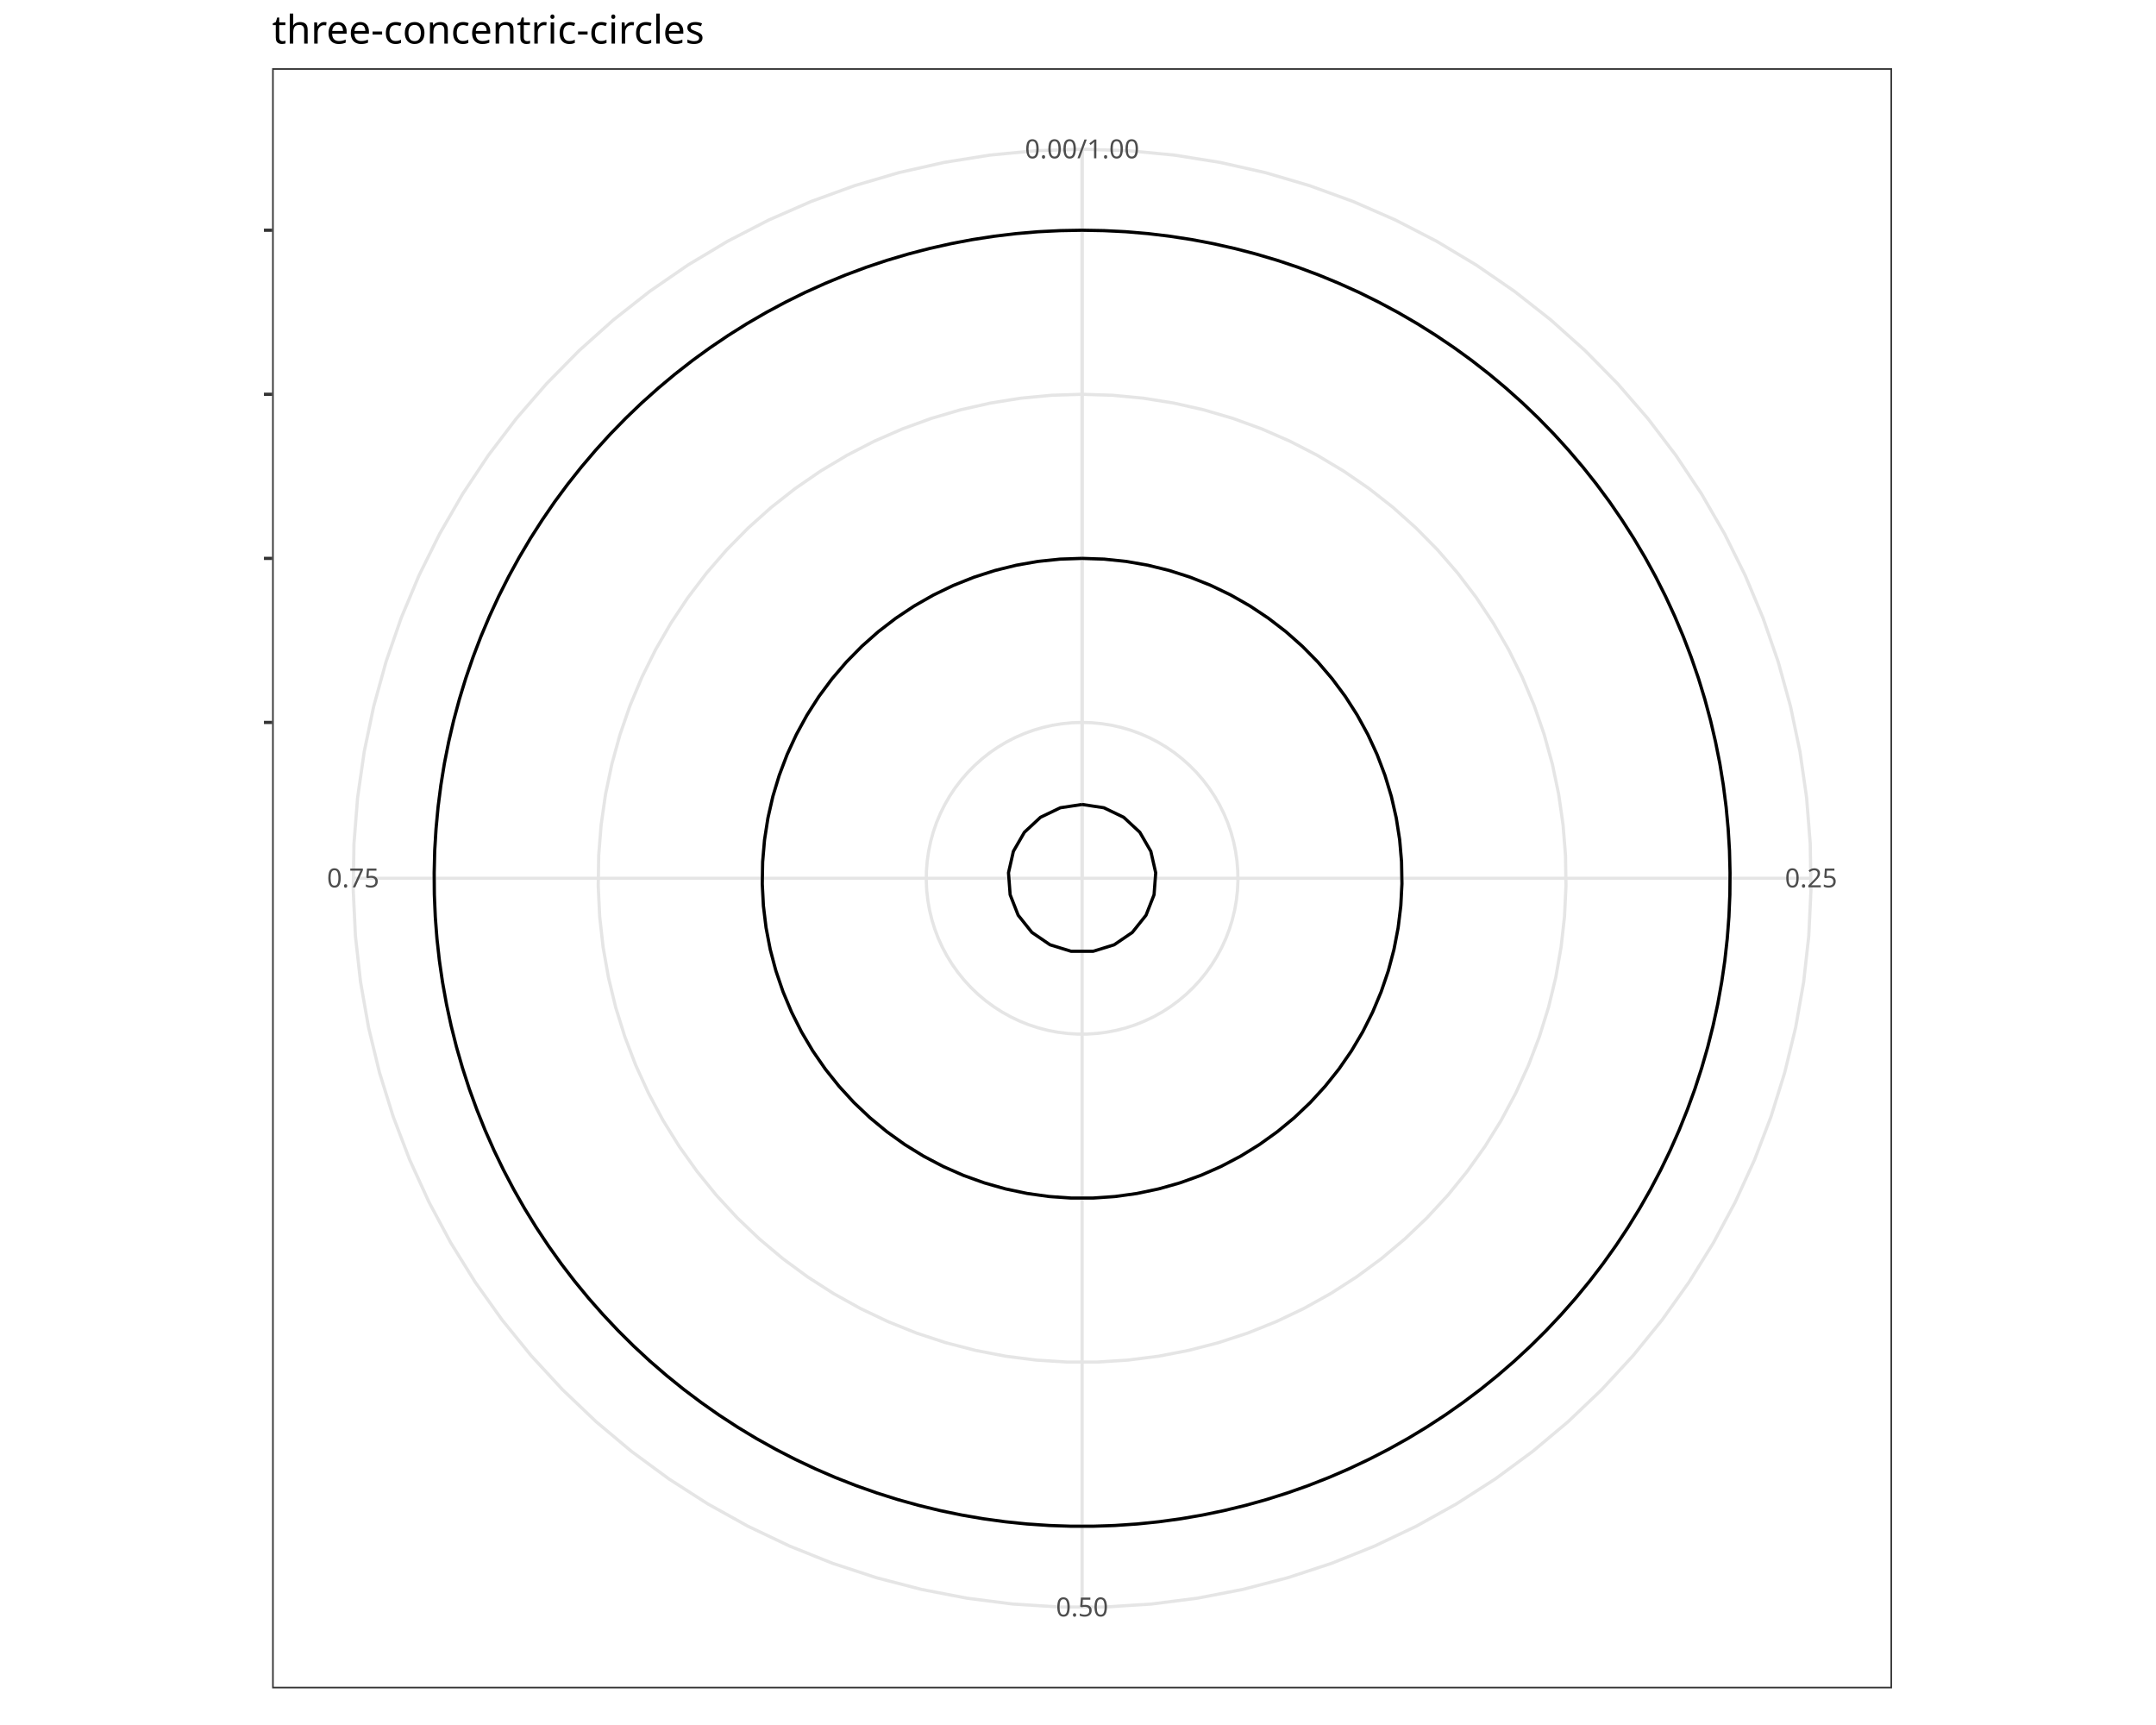
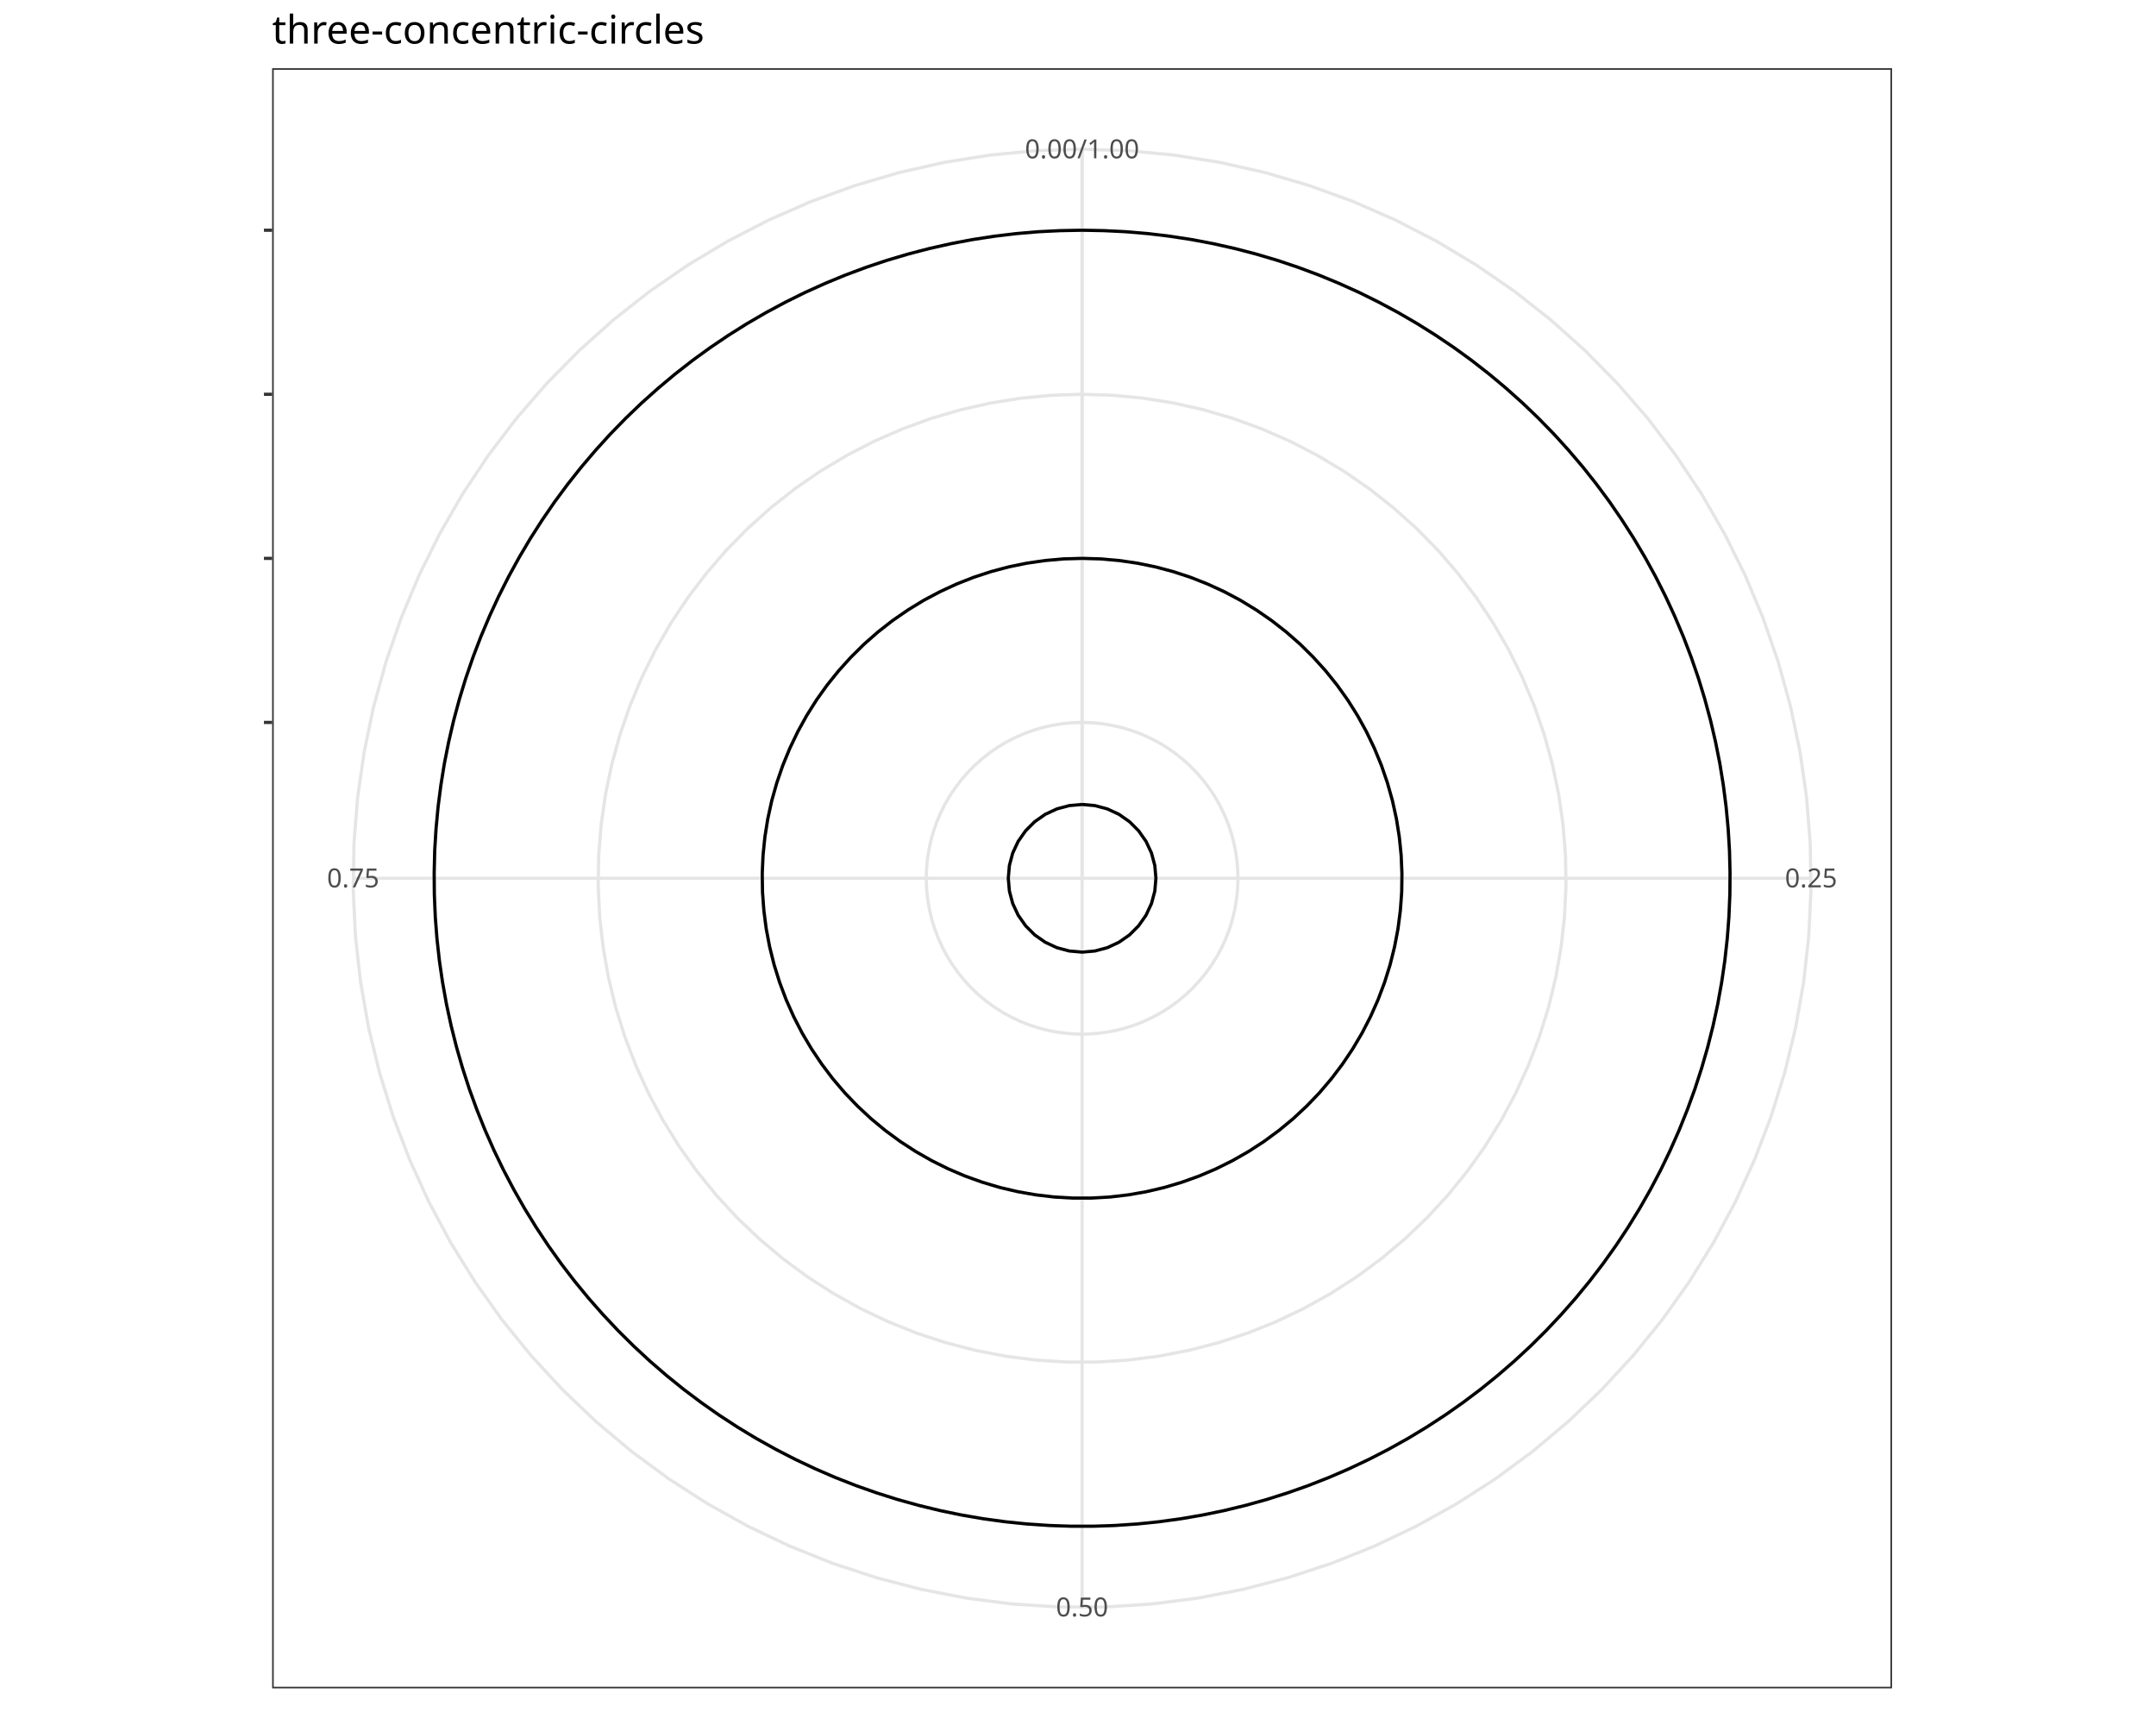
<svg xmlns="http://www.w3.org/2000/svg" class="svglite" data-engine-version="2.0" width="720.00pt" height="576.00pt" viewBox="0 0 720.00 576.00">
  <defs>
    <style type="text/css">
    .svglite line, .svglite polyline, .svglite polygon, .svglite path, .svglite rect, .svglite circle {
      fill: none;
      stroke: #000000;
      stroke-linecap: round;
      stroke-linejoin: round;
      stroke-miterlimit: 10.00;
    }
  </style>
  </defs>
  <rect width="100%" height="100%" style="stroke: none; fill: #FFFFFF;" />
  <defs>
    <clipPath id="cpMC4wMHw3MjAuMDB8MC4wMHw1NzYuMDA=">
      <rect x="0.00" y="0.00" width="720.00" height="576.00" />
    </clipPath>
  </defs>
  <g clip-path="url(#cpMC4wMHw3MjAuMDB8MC4wMHw1NzYuMDA=)">
</g>
  <defs>
    <clipPath id="cpODIuNjZ8NjM3LjM0fDAuMDB8NTc2LjAw">
      <rect x="82.66" y="0.00" width="554.68" height="576.00" />
    </clipPath>
  </defs>
  <g clip-path="url(#cpODIuNjZ8NjM3LjM0fDAuMDB8NTc2LjAw)">
    <rect x="82.66" y="0.00" width="554.68" height="576.00" style="stroke-width: 1.07; stroke: #FFFFFF; fill: #FFFFFF;" />
  </g>
  <g clip-path="url(#cpMC4wMHw3MjAuMDB8MC4wMHw1NzYuMDA=)">
</g>
  <defs>
    <clipPath id="cpOTAuODh8NjMxLjg2fDIyLjc4fDU2My43Ng==">
      <rect x="90.88" y="22.78" width="540.98" height="540.98" />
    </clipPath>
  </defs>
  <g clip-path="url(#cpOTAuODh8NjMxLjg2fDIyLjc4fDU2My43Ng==)">
    <rect x="90.88" y="22.78" width="540.98" height="540.98" style="stroke-width: 1.07; stroke: none; fill: #FFFFFF;" />
    <polyline points="361.37,293.27 361.37,49.83 " style="stroke-width: 1.07; stroke: #E5E5E5; stroke-linecap: butt;" />
    <polyline points="361.37,293.27 604.81,293.27 " style="stroke-width: 1.07; stroke: #E5E5E5; stroke-linecap: butt;" />
    <polyline points="361.37,293.27 361.37,536.71 " style="stroke-width: 1.07; stroke: #E5E5E5; stroke-linecap: butt;" />
    <polyline points="361.37,293.27 117.93,293.27 " style="stroke-width: 1.07; stroke: #E5E5E5; stroke-linecap: butt;" />
    <polyline points="361.37,293.27 361.37,49.83 " style="stroke-width: 1.07; stroke: #E5E5E5; stroke-linecap: butt;" />
    <polyline points="361.37,241.23 364.67,241.33 367.96,241.65 371.22,242.17 374.44,242.90 377.61,243.83 380.71,244.96 383.74,246.28 386.67,247.79 389.51,249.49 392.23,251.36 394.82,253.41 397.28,255.61 399.60,257.96 401.76,260.46 403.76,263.08 405.59,265.83 407.24,268.69 408.71,271.65 409.99,274.70 411.07,277.82 411.95,281.00 412.62,284.24 413.09,287.50 413.35,290.80 413.41,294.10 413.25,297.40 412.88,300.68 412.31,303.93 411.53,307.14 410.55,310.29 409.37,313.38 408.00,316.38 406.44,319.29 404.70,322.10 402.78,324.79 400.70,327.35 398.46,329.78 396.07,332.06 393.54,334.18 390.88,336.14 388.10,337.93 385.22,339.53 382.24,340.95 379.17,342.18 376.03,343.21 372.84,344.04 369.59,344.66 366.32,345.08 363.02,345.29 359.72,345.29 356.42,345.08 353.15,344.66 349.90,344.04 346.71,343.21 343.57,342.18 340.50,340.95 337.52,339.53 334.64,337.93 331.86,336.14 329.20,334.18 326.67,332.06 324.28,329.78 322.04,327.35 319.96,324.79 318.04,322.10 316.30,319.29 314.74,316.38 313.37,313.38 312.19,310.29 311.21,307.14 310.43,303.93 309.86,300.68 309.49,297.40 309.33,294.10 309.39,290.80 309.65,287.50 310.12,284.24 310.79,281.00 311.67,277.82 312.75,274.70 314.03,271.65 315.50,268.69 317.15,265.83 318.98,263.08 320.98,260.46 323.14,257.96 325.46,255.61 327.92,253.41 330.51,251.36 333.23,249.49 336.07,247.79 339.00,246.28 342.03,244.96 345.13,243.83 348.30,242.90 351.52,242.17 354.78,241.65 358.07,241.33 361.37,241.23 " style="stroke-width: 1.07; stroke: #E5E5E5; stroke-linecap: butt;" />
    <polyline points="361.37,186.45 368.15,186.66 374.89,187.31 381.59,188.38 388.20,189.87 394.70,191.78 401.07,194.10 407.28,196.82 413.31,199.92 419.12,203.40 424.71,207.25 430.04,211.44 435.09,215.96 439.84,220.79 444.28,225.91 448.39,231.31 452.14,236.95 455.53,242.82 458.54,248.90 461.16,255.15 463.38,261.55 465.18,268.09 466.57,274.72 467.54,281.43 468.08,288.19 468.18,294.97 467.86,301.74 467.11,308.48 465.93,315.15 464.33,321.74 462.32,328.21 459.90,334.54 457.09,340.71 453.88,346.69 450.31,352.45 446.38,357.97 442.10,363.23 437.50,368.21 432.60,372.89 427.41,377.24 421.95,381.26 416.24,384.93 410.32,388.22 404.20,391.14 397.91,393.66 391.47,395.77 384.90,397.47 378.25,398.76 371.52,399.62 364.76,400.05 357.98,400.05 351.22,399.62 344.49,398.76 337.83,397.47 331.27,395.77 324.83,393.66 318.54,391.14 312.42,388.22 306.50,384.93 300.79,381.26 295.33,377.24 290.14,372.89 285.24,368.21 280.64,363.23 276.36,357.97 272.43,352.45 268.86,346.69 265.65,340.71 262.84,334.54 260.42,328.21 258.41,321.74 256.81,315.15 255.63,308.48 254.88,301.74 254.56,294.97 254.66,288.19 255.20,281.43 256.17,274.72 257.55,268.09 259.36,261.55 261.58,255.15 264.20,248.90 267.21,242.82 270.60,236.95 274.35,231.31 278.46,225.91 282.90,220.79 287.65,215.96 292.70,211.44 298.03,207.25 303.62,203.40 309.43,199.92 315.46,196.82 321.67,194.10 328.04,191.78 334.54,189.87 341.15,188.38 347.85,187.31 354.59,186.66 361.37,186.45 " style="stroke-width: 1.07; stroke: #E5E5E5; stroke-linecap: butt;" />
    <polyline points="361.37,131.66 371.62,131.99 381.83,132.96 391.95,134.58 401.96,136.84 411.80,139.73 421.43,143.24 430.83,147.35 439.94,152.05 448.74,157.32 457.19,163.13 465.25,169.47 472.89,176.31 480.09,183.62 486.80,191.37 493.01,199.53 498.69,208.07 503.82,216.95 508.37,226.14 512.34,235.60 515.69,245.29 518.42,255.17 520.52,265.21 521.98,275.36 522.80,285.58 522.96,295.84 522.47,306.08 521.33,316.27 519.55,326.37 517.14,336.34 514.09,346.13 510.43,355.71 506.17,365.04 501.33,374.08 495.92,382.79 489.97,391.14 483.51,399.10 476.55,406.64 469.13,413.71 461.27,420.31 453.01,426.39 444.38,431.93 435.42,436.92 426.16,441.32 416.64,445.14 406.90,448.34 396.97,450.91 386.90,452.85 376.73,454.15 366.50,454.80 356.24,454.80 346.01,454.15 335.84,452.85 325.77,450.91 315.84,448.34 306.10,445.14 296.58,441.32 287.32,436.92 278.36,431.93 269.73,426.39 261.47,420.31 253.61,413.71 246.19,406.64 239.23,399.10 232.77,391.14 226.82,382.79 221.41,374.08 216.57,365.04 212.31,355.71 208.65,346.13 205.60,336.34 203.19,326.37 201.41,316.27 200.27,306.08 199.78,295.84 199.94,285.58 200.76,275.36 202.22,265.21 204.32,255.17 207.05,245.29 210.40,235.60 214.37,226.14 218.92,216.95 224.05,208.07 229.73,199.53 235.94,191.37 242.65,183.62 249.85,176.31 257.49,169.47 265.55,163.13 274.00,157.32 282.80,152.05 291.91,147.35 301.31,143.24 310.94,139.73 320.78,136.84 330.79,134.58 340.91,132.96 351.12,131.99 361.37,131.66 " style="stroke-width: 1.07; stroke: #E5E5E5; stroke-linecap: butt;" />
    <polyline points="361.37,76.88 375.09,77.32 388.76,78.62 402.32,80.79 415.72,83.82 428.89,87.69 441.79,92.38 454.37,97.89 466.58,104.18 478.36,111.23 489.67,119.02 500.46,127.51 510.70,136.66 520.33,146.45 529.32,156.83 537.64,167.75 545.24,179.19 552.11,191.08 558.21,203.38 563.51,216.05 568.00,229.02 571.66,242.26 574.47,255.70 576.43,269.29 577.52,282.98 577.73,296.71 577.08,310.42 575.56,324.07 573.17,337.59 569.94,350.94 565.86,364.05 560.96,376.87 555.26,389.37 548.77,401.47 541.53,413.14 533.57,424.32 524.91,434.98 515.59,445.07 505.65,454.54 495.13,463.37 484.08,471.51 472.53,478.93 460.53,485.61 448.13,491.51 435.38,496.61 422.33,500.90 409.04,504.35 395.56,506.95 381.94,508.68 368.24,509.56 354.50,509.56 340.80,508.68 327.18,506.95 313.70,504.35 300.41,500.90 287.36,496.61 274.61,491.51 262.21,485.61 250.21,478.93 238.66,471.51 227.61,463.37 217.09,454.54 207.15,445.07 197.83,434.98 189.17,424.32 181.21,413.14 173.97,401.47 167.48,389.37 161.78,376.87 156.88,364.05 152.80,350.94 149.57,337.59 147.18,324.07 145.66,310.42 145.01,296.71 145.22,282.98 146.31,269.29 148.27,255.70 151.08,242.26 154.74,229.02 159.23,216.05 164.53,203.38 170.63,191.08 177.50,179.19 185.10,167.75 193.42,156.83 202.41,146.45 212.04,136.66 222.28,127.51 233.07,119.02 244.38,111.23 256.16,104.18 268.37,97.89 280.95,92.38 293.85,87.69 307.02,83.82 320.42,80.79 333.98,78.62 347.65,77.32 361.37,76.88 " style="stroke-width: 1.07; stroke: #E5E5E5; stroke-linecap: butt;" />
    <polyline points="361.37,49.83 376.81,50.32 392.19,51.79 407.44,54.23 422.51,57.63 437.33,61.99 451.85,67.27 466.00,73.46 479.73,80.54 492.98,88.48 505.71,97.24 517.85,106.79 529.36,117.09 540.20,128.10 550.32,139.77 559.67,152.06 568.23,164.92 575.95,178.30 582.81,192.14 588.78,206.39 593.83,220.99 597.95,235.88 601.11,251.00 603.31,266.29 604.53,281.69 604.78,297.14 604.04,312.57 602.33,327.92 599.65,343.13 596.01,358.14 591.42,372.89 585.91,387.32 579.49,401.38 572.20,414.99 564.05,428.12 555.09,440.70 545.35,452.69 534.87,464.04 523.69,474.70 511.85,484.63 499.42,493.79 486.42,502.14 472.92,509.65 458.97,516.29 444.63,522.03 429.95,526.85 415.00,530.73 399.83,533.66 384.51,535.61 369.09,536.59 353.65,536.59 338.23,535.61 322.91,533.66 307.74,530.73 292.78,526.85 278.11,522.03 263.77,516.29 249.82,509.65 236.32,502.14 223.32,493.79 210.88,484.63 199.05,474.70 187.87,464.04 177.39,452.69 167.65,440.70 158.69,428.12 150.54,414.99 143.25,401.38 136.83,387.32 131.32,372.89 126.73,358.14 123.09,343.13 120.41,327.92 118.70,312.57 117.96,297.14 118.21,281.69 119.43,266.29 121.63,251.00 124.79,235.88 128.91,220.99 133.96,206.39 139.93,192.14 146.79,178.30 154.51,164.92 163.07,152.06 172.42,139.77 182.54,128.10 193.38,117.09 204.89,106.79 217.03,97.24 229.76,88.48 243.01,80.54 256.74,73.46 270.89,67.27 285.41,61.99 300.23,57.63 315.30,54.23 330.55,51.79 345.93,50.32 361.37,49.83 " style="stroke-width: 1.07; stroke: #E5E5E5; stroke-linecap: butt;" />
    <polyline points="361.37,293.27 361.37,293.27 " style="stroke-width: 1.07; stroke-linecap: butt;" />
-     <polyline points="361.37,268.62 368.64,269.72 375.26,272.90 380.64,277.90 384.32,284.27 385.95,291.43 385.40,298.76 382.72,305.60 378.14,311.34 372.07,315.48 365.04,317.65 357.70,317.65 350.67,315.48 344.60,311.34 340.02,305.60 337.34,298.76 336.79,291.43 338.42,284.27 342.10,277.90 347.48,272.90 354.10,269.72 361.37,268.62 " style="stroke-width: 1.07; stroke-linecap: butt;" />
-     <polyline points="361.37,186.45 368.74,186.70 376.07,187.46 383.34,188.73 390.50,190.50 397.52,192.75 404.37,195.48 411.01,198.68 417.42,202.33 423.56,206.42 429.41,210.91 434.93,215.81 440.10,221.06 444.89,226.67 449.29,232.59 453.26,238.80 456.80,245.27 459.89,251.97 462.50,258.86 464.64,265.92 466.28,273.11 467.42,280.40 468.05,287.74 468.18,295.12 467.80,302.48 466.91,309.80 465.52,317.04 463.63,324.17 461.25,331.15 458.40,337.95 455.09,344.54 451.33,350.89 447.14,356.96 442.54,362.72 437.56,368.16 432.21,373.23 426.52,377.93 420.53,382.22 414.25,386.09 407.72,389.52 400.97,392.49 394.03,394.98 386.94,396.99 379.72,398.51 372.41,399.53 365.06,400.04 357.68,400.04 350.33,399.53 343.02,398.51 335.80,396.99 328.71,394.98 321.77,392.49 315.02,389.52 308.49,386.09 302.21,382.22 296.22,377.93 290.53,373.23 285.18,368.16 280.20,362.72 275.60,356.96 271.41,350.89 267.65,344.54 264.34,337.95 261.49,331.15 259.11,324.17 257.22,317.04 255.83,309.80 254.94,302.48 254.56,295.12 254.69,287.74 255.32,280.40 256.46,273.11 258.10,265.92 260.24,258.86 262.85,251.97 265.94,245.27 269.48,238.80 273.45,232.59 277.85,226.67 282.64,221.06 287.81,215.81 293.33,210.91 299.18,206.42 305.32,202.33 311.73,198.68 318.37,195.48 325.22,192.75 332.24,190.50 339.40,188.73 346.66,187.46 354.00,186.70 361.37,186.45 " style="stroke-width: 1.07; stroke-linecap: butt;" />
+     <polyline points="361.37,268.62 365.65,269.00 369.80,270.11 373.70,271.92 377.22,274.39 380.25,277.43 382.72,280.95 384.54,284.84 385.65,288.99 386.02,293.27 385.65,297.55 384.54,301.70 382.72,305.60 380.25,309.12 377.22,312.16 373.70,314.62 369.80,316.44 365.65,317.55 361.37,317.93 357.09,317.55 352.94,316.44 349.04,314.62 345.52,312.16 342.49,309.12 340.02,305.60 338.20,301.70 337.09,297.55 336.72,293.27 337.09,288.99 338.20,284.84 340.02,280.95 342.49,277.43 345.52,274.39 349.04,271.92 352.94,270.11 357.09,269.00 361.37,268.62 " style="stroke-width: 1.07; stroke-linecap: butt;" />
+     <polyline points="361.37,186.45 367.52,186.62 373.66,187.16 379.75,188.04 385.78,189.27 391.73,190.85 397.58,192.77 403.31,195.03 408.91,197.61 414.34,200.50 419.59,203.71 424.66,207.21 429.51,211.00 434.14,215.06 438.52,219.39 442.65,223.95 446.51,228.75 450.09,233.76 453.37,238.97 456.34,244.36 459.00,249.92 461.34,255.61 463.34,261.44 465.01,267.36 466.33,273.38 467.30,279.46 467.92,285.58 468.18,291.73 468.10,297.89 467.65,304.03 466.86,310.14 465.71,316.19 464.22,322.16 462.38,328.04 460.21,333.80 457.71,339.42 454.89,344.90 451.76,350.20 448.33,355.31 444.61,360.22 440.62,364.91 436.36,369.35 431.85,373.55 427.11,377.47 422.15,381.12 416.99,384.48 411.64,387.53 406.13,390.27 400.47,392.69 394.67,394.77 388.77,396.53 382.78,397.93 376.71,398.99 370.60,399.70 364.45,400.05 358.29,400.05 352.14,399.70 346.03,398.99 339.96,397.93 333.97,396.53 328.07,394.77 322.27,392.69 316.61,390.27 311.10,387.53 305.75,384.48 300.59,381.12 295.63,377.47 290.89,373.55 286.38,369.35 282.12,364.91 278.12,360.22 274.41,355.31 270.98,350.20 267.85,344.90 265.03,339.42 262.53,333.80 260.36,328.04 258.52,322.16 257.03,316.19 255.88,310.14 255.09,304.03 254.64,297.89 254.55,291.73 254.82,285.58 255.44,279.46 256.41,273.38 257.73,267.36 259.40,261.44 261.40,255.61 263.74,249.92 266.40,244.36 269.37,238.97 272.65,233.76 276.23,228.75 280.09,223.95 284.22,219.39 288.60,215.06 293.23,211.00 298.08,207.21 303.15,203.71 308.40,200.50 313.83,197.61 319.42,195.03 325.15,192.77 331.00,190.85 336.96,189.27 342.99,188.04 349.08,187.16 355.22,186.62 361.37,186.45 " style="stroke-width: 1.07; stroke-linecap: butt;" />
    <polyline points="361.37,76.88 368.72,77.01 376.06,77.38 383.38,78.00 390.68,78.88 397.94,79.99 405.16,81.36 412.33,82.97 419.44,84.82 426.49,86.91 433.46,89.24 440.35,91.81 447.14,94.61 453.84,97.63 460.43,100.89 466.90,104.36 473.26,108.05 479.48,111.96 485.57,116.07 491.52,120.39 497.31,124.91 502.95,129.63 508.43,134.53 513.73,139.61 518.86,144.87 523.81,150.31 528.57,155.91 533.14,161.66 537.51,167.57 541.67,173.63 545.63,179.82 549.38,186.14 552.91,192.59 556.22,199.15 559.30,205.82 562.16,212.59 564.78,219.45 567.17,226.40 569.32,233.43 571.23,240.53 572.90,247.68 574.33,254.89 575.51,262.15 576.44,269.44 577.13,276.75 577.57,284.09 577.75,291.44 577.69,298.78 577.38,306.13 576.82,313.45 576.01,320.76 574.95,328.03 573.65,335.26 572.10,342.45 570.31,349.57 568.28,356.64 566.01,363.63 563.50,370.53 560.76,377.35 557.79,384.08 554.59,390.69 551.17,397.20 547.53,403.58 543.68,409.84 539.62,415.96 535.35,421.95 530.88,427.78 526.21,433.46 521.36,438.97 516.32,444.32 511.10,449.50 505.71,454.49 500.15,459.30 494.43,463.92 488.56,468.34 482.54,472.56 476.39,476.57 470.10,480.37 463.68,483.95 457.15,487.31 450.50,490.45 443.75,493.37 436.91,496.05 429.98,498.50 422.98,500.71 415.90,502.68 408.75,504.41 401.56,505.90 394.31,507.14 387.03,508.14 379.72,508.88 372.39,509.38 365.04,509.63 357.70,509.63 350.35,509.38 343.02,508.88 335.71,508.14 328.43,507.14 321.18,505.90 313.99,504.41 306.84,502.68 299.76,500.71 292.76,498.50 285.83,496.05 278.98,493.37 272.24,490.45 265.59,487.31 259.06,483.95 252.64,480.37 246.35,476.57 240.20,472.56 234.18,468.34 228.31,463.92 222.59,459.30 217.03,454.49 211.64,449.50 206.42,444.32 201.38,438.97 196.53,433.46 191.86,427.78 187.39,421.95 183.12,415.96 179.06,409.84 175.21,403.58 171.57,397.20 168.15,390.69 164.95,384.08 161.98,377.35 159.24,370.53 156.73,363.63 154.46,356.64 152.43,349.57 150.64,342.45 149.09,335.26 147.79,328.03 146.73,320.76 145.92,313.45 145.36,306.13 145.05,298.78 144.99,291.44 145.17,284.09 145.61,276.75 146.30,269.44 147.23,262.15 148.41,254.89 149.84,247.68 151.51,240.53 153.42,233.43 155.57,226.40 157.96,219.45 160.58,212.59 163.44,205.82 166.52,199.15 169.83,192.59 173.36,186.14 177.11,179.82 181.07,173.63 185.23,167.57 189.60,161.66 194.17,155.91 198.93,150.31 203.88,144.87 209.01,139.61 214.31,134.53 219.79,129.63 225.43,124.91 231.22,120.39 237.17,116.07 243.26,111.96 249.48,108.05 255.84,104.36 262.31,100.89 268.90,97.63 275.60,94.61 282.39,91.81 289.28,89.24 296.25,86.91 303.30,84.82 310.41,82.97 317.58,81.36 324.80,79.99 332.06,78.88 339.36,78.00 346.68,77.38 354.02,77.01 361.37,76.88 " style="stroke-width: 1.07; stroke-linecap: butt;" />
    <text x="604.81" y="296.30" text-anchor="middle" style="font-size: 8.80px; fill: #4D4D4D; font-family: sans;" textLength="17.13px" lengthAdjust="spacingAndGlyphs">0.25</text>
    <text x="361.37" y="539.74" text-anchor="middle" style="font-size: 8.80px; fill: #4D4D4D; font-family: sans;" textLength="17.13px" lengthAdjust="spacingAndGlyphs">0.50</text>
    <text x="117.93" y="296.30" text-anchor="middle" style="font-size: 8.80px; fill: #4D4D4D; font-family: sans;" textLength="17.13px" lengthAdjust="spacingAndGlyphs">0.75</text>
    <text x="361.37" y="52.86" text-anchor="middle" style="font-size: 8.80px; fill: #4D4D4D; font-family: sans;" textLength="36.70px" lengthAdjust="spacingAndGlyphs">0.00/1.00</text>
    <rect x="90.88" y="22.78" width="540.98" height="540.98" style="stroke-width: 1.07; stroke: #333333;" />
  </g>
  <g clip-path="url(#cpMC4wMHw3MjAuMDB8MC4wMHw1NzYuMDA=)">
    <polyline points="88.14,241.23 90.88,241.23 " style="stroke-width: 1.07; stroke: #333333; stroke-linecap: butt;" />
    <polyline points="88.14,186.45 90.88,186.45 " style="stroke-width: 1.07; stroke: #333333; stroke-linecap: butt;" />
    <polyline points="88.14,131.66 90.88,131.66 " style="stroke-width: 1.07; stroke: #333333; stroke-linecap: butt;" />
    <polyline points="88.14,76.88 90.88,76.88 " style="stroke-width: 1.07; stroke: #333333; stroke-linecap: butt;" />
    <text x="90.88" y="14.56" style="font-size: 13.20px; font-family: sans;" textLength="136.47px" lengthAdjust="spacingAndGlyphs">three-concentric-circles</text>
  </g>
</svg>
